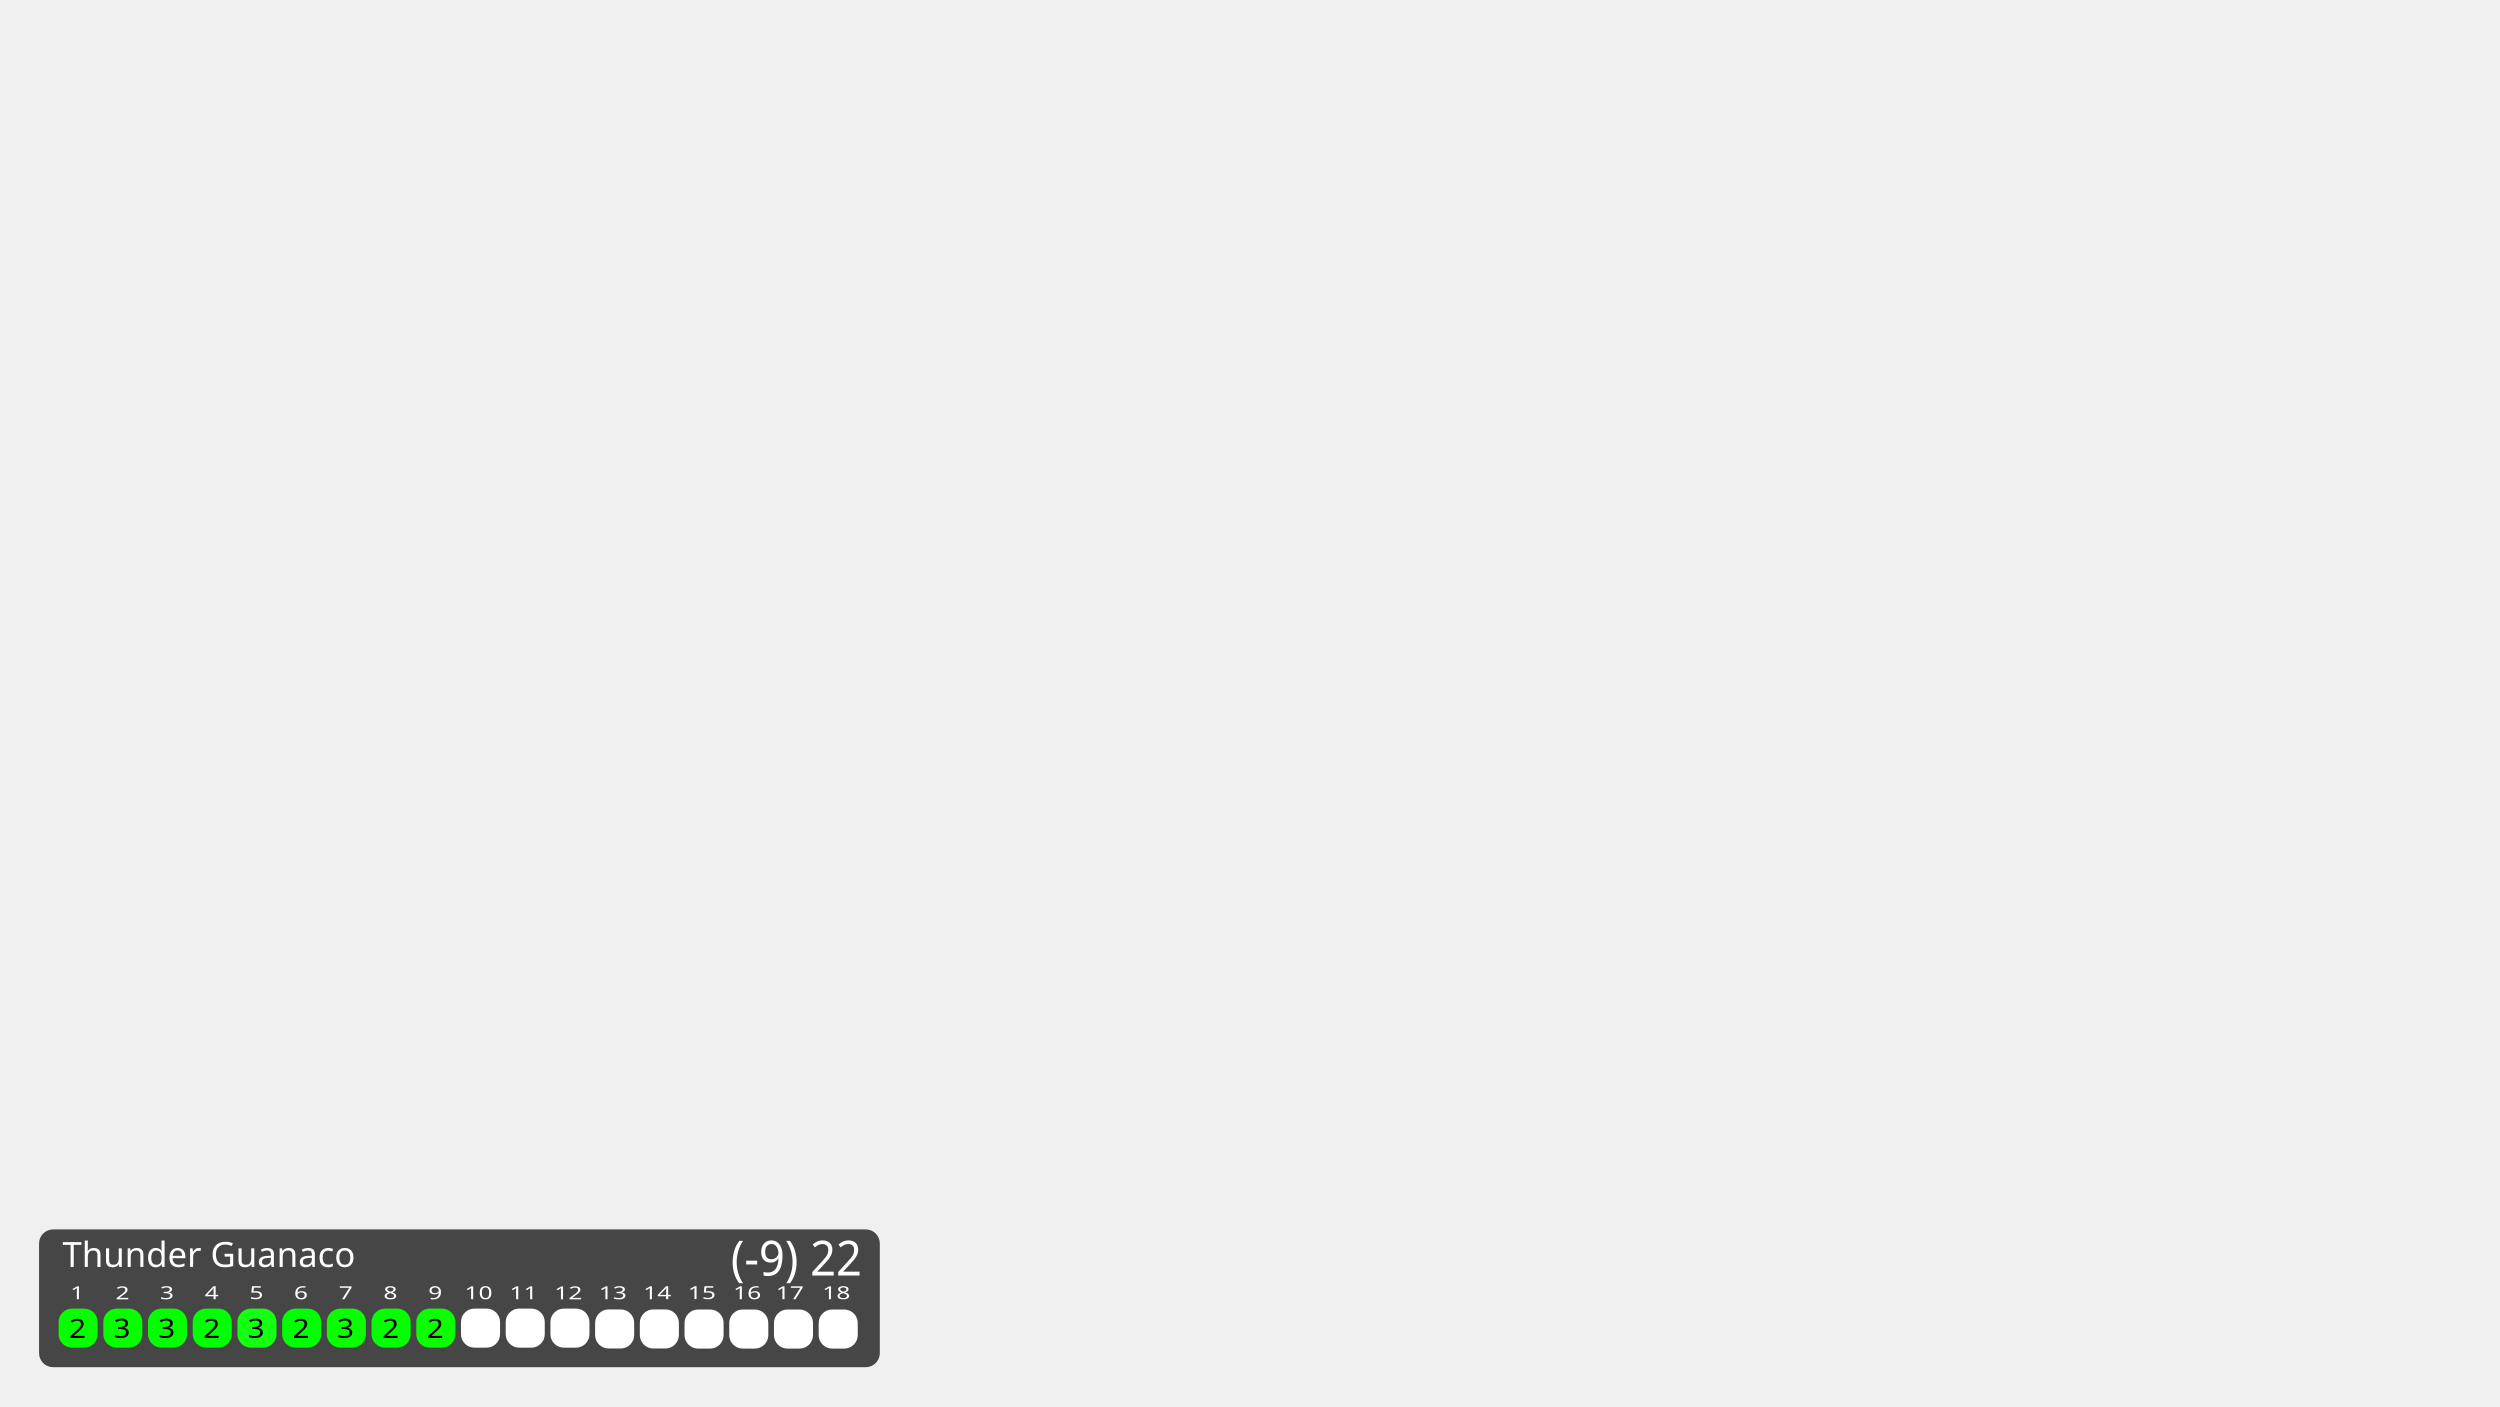
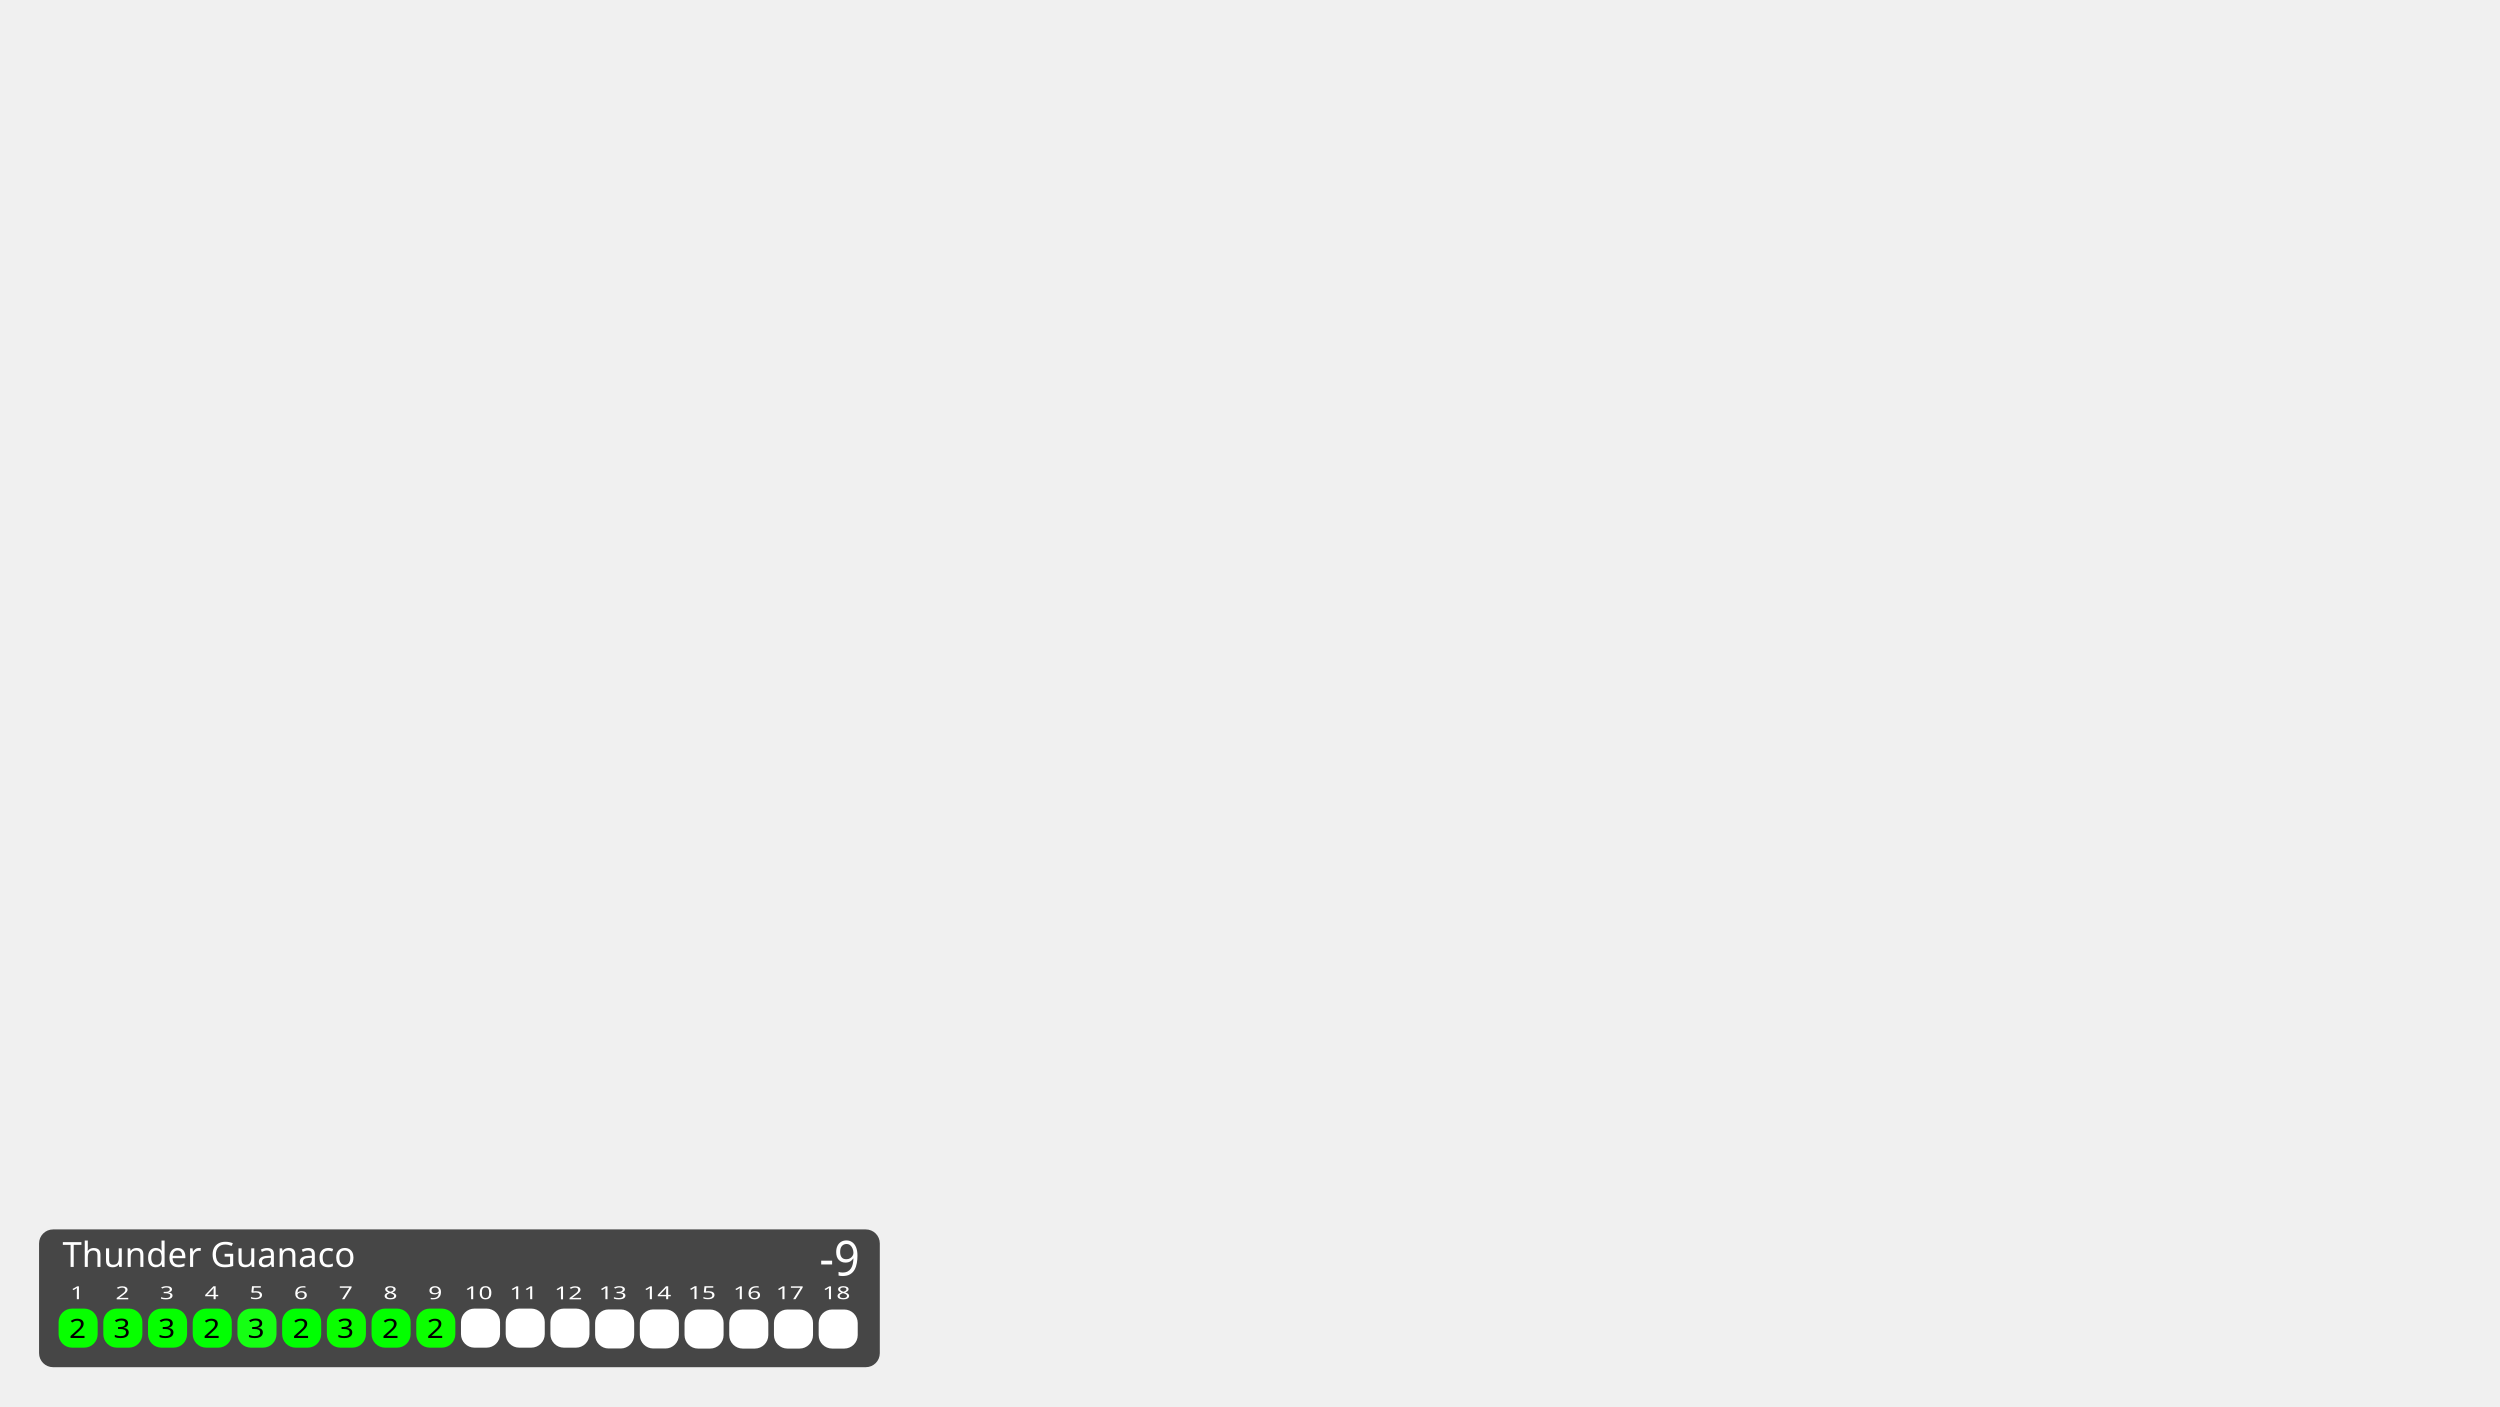
<svg xmlns="http://www.w3.org/2000/svg" width="1920px" height="1080px" viewBox="0 0 1920 1080" version="1.1" id="SVGRoot">
  <defs id="defs815" />
  <g id="layer1">
    <rect style="opacity:1;fill:#000000;fill-opacity:0.71;stroke:none;stroke-width:7.395;stroke-linejoin:bevel;stroke-miterlimit:4;stroke-dasharray:none;stroke-opacity:0.049" id="rect2470" width="645.696" height="105.8" x="30" y="944.2" ry="10.763" />
-     <text xml:space="preserve" style="font-style:normal;font-weight:normal;font-size:35.98px;line-height:1.25;font-family:sans-serif;letter-spacing:0px;word-spacing:0px;fill:#000000;fill-opacity:1;stroke:none;stroke-width:0.899" x="581.55" y="945.486" id="text2486" transform="scale(0.9651485,1.03611)">
-       <tspan id="tspan2484" x="581.55" y="945.486" style="font-style:normal;font-variant:normal;font-weight:normal;font-stretch:normal;font-family:'Noto Sans';-inkscape-font-specification:'Noto Sans';fill:#ffffff;fill-opacity:1;stroke-width:0.899">(-9) 22</tspan>
+     <text xml:space="preserve" style="font-style:normal;font-weight:normal;font-size:35.98px;line-height:1.25;font-family:sans-serif;letter-spacing:0px;word-spacing:0px;fill:#000000;fill-opacity:1;stroke:none;stroke-width:0.899" x="652.005" y="945.486" id="text2486" transform="scale(0.9651485,1.03611)">
+       <tspan id="tspan2484" x="652.005" y="945.486" style="font-style:normal;font-variant:normal;font-weight:normal;font-stretch:normal;font-family:'Noto Sans';-inkscape-font-specification:'Noto Sans';fill:#ffffff;fill-opacity:1;stroke-width:0.899">-9</tspan>
    </text>
    <rect style="opacity:1;fill:#07ff00;fill-opacity:1;stroke:none;stroke-width:1.971;stroke-linejoin:bevel;stroke-miterlimit:4;stroke-dasharray:none;stroke-opacity:0.049" id="rect2492" width="30" height="30" x="45" y="1005" ry="10.357" />
    <rect style="opacity:1;fill:#07ff00;fill-opacity:1;stroke:none;stroke-width:1.971;stroke-linejoin:bevel;stroke-miterlimit:4;stroke-dasharray:none;stroke-opacity:0.049" id="rect2492-3" width="30" height="30" x="79.337" y="1005" ry="10.357" />
    <rect style="opacity:1;fill:#05ff00;fill-opacity:1;stroke:none;stroke-width:1.971;stroke-linejoin:bevel;stroke-miterlimit:4;stroke-dasharray:none;stroke-opacity:0.049" id="rect2492-5" width="30" height="30" x="113.675" y="1005" ry="10.357" />
    <rect style="opacity:1;fill:#02ff03;fill-opacity:1;stroke:none;stroke-width:1.971;stroke-linejoin:bevel;stroke-miterlimit:4;stroke-dasharray:none;stroke-opacity:0.049" id="rect2492-3-3" width="30" height="30" x="148.012" y="1005" ry="10.357" />
    <rect style="opacity:1;fill:#15ff13;fill-opacity:1;stroke:none;stroke-width:1.971;stroke-linejoin:bevel;stroke-miterlimit:4;stroke-dasharray:none;stroke-opacity:0.049" id="rect2492-56" width="30" height="30" x="182.349" y="1005" ry="10.357" />
    <rect style="opacity:1;fill:#00ff02;fill-opacity:1;stroke:none;stroke-width:1.971;stroke-linejoin:bevel;stroke-miterlimit:4;stroke-dasharray:none;stroke-opacity:0.049" id="rect2492-3-2" width="30" height="30" x="216.687" y="1005" ry="10.357" />
    <rect style="opacity:1;fill:#0afe00;fill-opacity:1;stroke:none;stroke-width:1.971;stroke-linejoin:bevel;stroke-miterlimit:4;stroke-dasharray:none;stroke-opacity:0.049" id="rect2492-5-9" width="30" height="30" x="251.024" y="1005" ry="10.357" />
    <rect style="opacity:1;fill:#03ff00;fill-opacity:1;stroke:none;stroke-width:1.971;stroke-linejoin:bevel;stroke-miterlimit:4;stroke-dasharray:none;stroke-opacity:0.049" id="rect2492-3-3-1" width="30" height="30" x="285.361" y="1005" ry="10.357" />
    <rect style="opacity:1;fill:#0cff00;fill-opacity:1;stroke:none;stroke-width:1.971;stroke-linejoin:bevel;stroke-miterlimit:4;stroke-dasharray:none;stroke-opacity:0.049" id="rect2492-2" width="30" height="30" x="319.699" y="1005" ry="10.357" />
    <rect style="opacity:1;fill:#ffffff;fill-opacity:1;stroke:none;stroke-width:1.971;stroke-linejoin:bevel;stroke-miterlimit:4;stroke-dasharray:none;stroke-opacity:0.049" id="rect2492-3-7" width="30" height="30" x="354.036" y="1005" ry="10.357" />
    <rect style="opacity:1;fill:#ffffff;fill-opacity:1;stroke:none;stroke-width:1.971;stroke-linejoin:bevel;stroke-miterlimit:4;stroke-dasharray:none;stroke-opacity:0.049" id="rect2492-5-0" width="30" height="30" x="388.373" y="1005" ry="10.357" />
    <rect style="opacity:1;fill:#ffffff;fill-opacity:1;stroke:none;stroke-width:1.971;stroke-linejoin:bevel;stroke-miterlimit:4;stroke-dasharray:none;stroke-opacity:0.049" id="rect2492-3-3-9" width="30" height="30" x="422.711" y="1005" ry="10.357" />
    <rect style="opacity:1;fill:#ffffff;fill-opacity:1;stroke:none;stroke-width:1.971;stroke-linejoin:bevel;stroke-miterlimit:4;stroke-dasharray:none;stroke-opacity:0.049" id="rect2492-0" width="30" height="30" x="457.048" y="1005.646" ry="10.357" />
    <rect style="opacity:1;fill:#ffffff;fill-opacity:1;stroke:none;stroke-width:1.971;stroke-linejoin:bevel;stroke-miterlimit:4;stroke-dasharray:none;stroke-opacity:0.049" id="rect2492-3-6" width="30" height="30" x="491.385" y="1005.646" ry="10.357" />
    <rect style="opacity:1;fill:#ffffff;fill-opacity:1;stroke:none;stroke-width:1.971;stroke-linejoin:bevel;stroke-miterlimit:4;stroke-dasharray:none;stroke-opacity:0.049" id="rect2492-5-1" width="30" height="30" x="525.723" y="1005.707" ry="10.357" />
    <rect style="opacity:1;fill:#ffffff;fill-opacity:1;stroke:none;stroke-width:1.971;stroke-linejoin:bevel;stroke-miterlimit:4;stroke-dasharray:none;stroke-opacity:0.049" id="rect2492-3-3-5" width="30" height="30" x="560.06" y="1005.707" ry="10.357" />
    <rect style="opacity:1;fill:#ffffff;fill-opacity:1;stroke:none;stroke-width:1.971;stroke-linejoin:bevel;stroke-miterlimit:4;stroke-dasharray:none;stroke-opacity:0.049" id="rect2492-56-5" width="30" height="30" x="594.397" y="1005.707" ry="10.357" />
    <rect style="opacity:1;fill:#ffffff;fill-opacity:1;stroke:none;stroke-width:1.971;stroke-linejoin:bevel;stroke-miterlimit:4;stroke-dasharray:none;stroke-opacity:0.049" id="rect2492-3-2-4" width="30" height="30" x="628.735" y="1005.707" ry="10.357" />
    <text xml:space="preserve" style="font-style:normal;font-weight:normal;font-size:16.124px;line-height:1.25;font-family:sans-serif;letter-spacing:0px;word-spacing:0px;fill:#ffffff;fill-opacity:1;stroke:none;stroke-width:0.403" x="46.208" y="1164.85" id="text848" transform="scale(1.167445,0.8565716)">
      <tspan id="tspan846" x="46.208" y="1164.85" style="fill:#ffffff;fill-opacity:1;stroke-width:0.403">1</tspan>
    </text>
    <text xml:space="preserve" style="font-style:normal;font-weight:normal;font-size:16.124px;line-height:1.25;font-family:sans-serif;letter-spacing:0px;word-spacing:0px;fill:#ffffff;fill-opacity:1;stroke:none;stroke-width:0.403" x="75.978" y="1164.956" id="text848-7" transform="scale(1.167445,0.8565716)">
      <tspan id="tspan846-5" x="75.978" y="1164.956" style="fill:#ffffff;fill-opacity:1;stroke-width:0.403">2</tspan>
    </text>
    <text xml:space="preserve" style="font-style:normal;font-weight:normal;font-size:16.124px;line-height:1.25;font-family:sans-serif;letter-spacing:0px;word-spacing:0px;fill:#ffffff;fill-opacity:1;stroke:none;stroke-width:0.403" x="105.205" y="1164.842" id="text848-7-3" transform="scale(1.167445,0.8565716)">
      <tspan id="tspan846-5-5" x="105.205" y="1164.842" style="fill:#ffffff;fill-opacity:1;stroke-width:0.403">3</tspan>
    </text>
    <text xml:space="preserve" style="font-style:normal;font-weight:normal;font-size:16.124px;line-height:1.25;font-family:sans-serif;letter-spacing:0px;word-spacing:0px;fill:#ffffff;fill-opacity:1;stroke:none;stroke-width:0.403" x="134.644" y="1164.85" id="text848-7-3-6" transform="scale(1.167445,0.8565716)">
      <tspan id="tspan846-5-5-2" x="134.644" y="1164.85" style="fill:#ffffff;fill-opacity:1;stroke-width:0.403">4</tspan>
    </text>
    <text xml:space="preserve" style="font-style:normal;font-weight:normal;font-size:16.124px;line-height:1.25;font-family:sans-serif;letter-spacing:0px;word-spacing:0px;fill:#ffffff;fill-opacity:1;stroke:none;stroke-width:0.403" x="164.08" y="1164.736" id="text848-7-3-6-9" transform="scale(1.167445,0.8565716)">
      <tspan id="tspan846-5-5-2-1" x="164.08" y="1164.736" style="fill:#ffffff;fill-opacity:1;stroke-width:0.403">5</tspan>
    </text>
    <text xml:space="preserve" style="font-style:normal;font-weight:normal;font-size:16.124px;line-height:1.25;font-family:sans-serif;letter-spacing:0px;word-spacing:0px;fill:#ffffff;fill-opacity:1;stroke:none;stroke-width:0.403" x="193.354" y="1164.842" id="text848-7-3-6-9-2" transform="scale(1.167445,0.8565716)">
      <tspan id="tspan846-5-5-2-1-7" x="193.354" y="1164.842" style="fill:#ffffff;fill-opacity:1;stroke-width:0.403">6</tspan>
    </text>
    <text xml:space="preserve" style="font-style:normal;font-weight:normal;font-size:16.124px;line-height:1.25;font-family:sans-serif;letter-spacing:0px;word-spacing:0px;fill:#ffffff;fill-opacity:1;stroke:none;stroke-width:0.403" x="222.848" y="1164.85" id="text848-7-3-6-9-2-0" transform="scale(1.167445,0.8565716)">
      <tspan id="tspan846-5-5-2-1-7-9" x="222.848" y="1164.85" style="fill:#ffffff;fill-opacity:1;stroke-width:0.403">7</tspan>
    </text>
    <text xml:space="preserve" style="font-style:normal;font-weight:normal;font-size:16.124px;line-height:1.25;font-family:sans-serif;letter-spacing:0px;word-spacing:0px;fill:#ffffff;fill-opacity:1;stroke:none;stroke-width:0.403" x="252.236" y="1164.842" id="text848-7-3-6-9-2-0-3" transform="scale(1.167445,0.8565716)">
      <tspan id="tspan846-5-5-2-1-7-9-6" x="252.236" y="1164.842" style="fill:#ffffff;fill-opacity:1;stroke-width:0.403">8</tspan>
    </text>
    <text xml:space="preserve" style="font-style:normal;font-weight:normal;font-size:16.124px;line-height:1.25;font-family:sans-serif;letter-spacing:0px;word-spacing:0px;fill:#ffffff;fill-opacity:1;stroke:none;stroke-width:0.403" x="281.703" y="1164.842" id="text848-7-3-6-9-2-0-3-0" transform="scale(1.167445,0.8565716)">
      <tspan id="tspan846-5-5-2-1-7-9-6-6" x="281.703" y="1164.842" style="fill:#ffffff;fill-opacity:1;stroke-width:0.403">9</tspan>
    </text>
    <text xml:space="preserve" style="font-style:normal;font-weight:normal;font-size:16.124px;line-height:1.25;font-family:sans-serif;letter-spacing:0px;word-spacing:0px;fill:#ffffff;fill-opacity:1;stroke:none;stroke-width:0.403" x="305.573" y="1164.842" id="text848-7-3-6-9-2-0-3-2" transform="scale(1.167445,0.8565716)">
      <tspan id="tspan846-5-5-2-1-7-9-6-61" x="305.573" y="1164.842" style="fill:#ffffff;fill-opacity:1;stroke-width:0.403">10</tspan>
    </text>
    <text xml:space="preserve" style="font-style:normal;font-weight:normal;font-size:16.124px;line-height:1.25;font-family:sans-serif;letter-spacing:0px;word-spacing:0px;fill:#ffffff;fill-opacity:1;stroke:none;stroke-width:0.403" x="335.193" y="1164.85" id="text848-7-3-6-9-2-0-3-2-8" transform="scale(1.167445,0.8565716)">
      <tspan id="tspan846-5-5-2-1-7-9-6-61-7" x="335.193" y="1164.85" style="fill:#ffffff;fill-opacity:1;stroke-width:0.403">11</tspan>
    </text>
    <text xml:space="preserve" style="font-style:normal;font-weight:normal;font-size:16.124px;line-height:1.25;font-family:sans-serif;letter-spacing:0px;word-spacing:0px;fill:#ffffff;fill-opacity:1;stroke:none;stroke-width:0.403" x="364.668" y="1164.956" id="text848-7-3-6-9-2-0-3-2-8-9" transform="scale(1.167445,0.8565716)">
      <tspan id="tspan846-5-5-2-1-7-9-6-61-7-2" x="364.668" y="1164.956" style="fill:#ffffff;fill-opacity:1;stroke-width:0.403">12</tspan>
    </text>
    <text xml:space="preserve" style="font-style:normal;font-weight:normal;font-size:16.124px;line-height:1.25;font-family:sans-serif;letter-spacing:0px;word-spacing:0px;fill:#ffffff;fill-opacity:1;stroke:none;stroke-width:0.403" x="393.918" y="1164.842" id="text848-7-3-6-9-2-0-3-2-8-9-0" transform="scale(1.167445,0.8565716)">
      <tspan id="tspan846-5-5-2-1-7-9-6-61-7-2-2" x="393.918" y="1164.842" style="fill:#ffffff;fill-opacity:1;stroke-width:0.403">13</tspan>
    </text>
    <text xml:space="preserve" style="font-style:normal;font-weight:normal;font-size:16.124px;line-height:1.25;font-family:sans-serif;letter-spacing:0px;word-spacing:0px;fill:#ffffff;fill-opacity:1;stroke:none;stroke-width:0.403" x="423.137" y="1164.85" id="text848-7-3-6-9-2-0-3-2-8-9-0-3" transform="scale(1.167445,0.8565716)">
      <tspan id="tspan846-5-5-2-1-7-9-6-61-7-2-2-7" x="423.137" y="1164.85" style="fill:#ffffff;fill-opacity:1;stroke-width:0.403">14</tspan>
    </text>
    <text xml:space="preserve" style="font-style:normal;font-weight:normal;font-size:16.124px;line-height:1.25;font-family:sans-serif;letter-spacing:0px;word-spacing:0px;fill:#ffffff;fill-opacity:1;stroke:none;stroke-width:0.403" x="452.496" y="1164.736" id="text848-7-3-6-9-2-0-3-2-8-9-0-3-5" transform="scale(1.167445,0.8565716)">
      <tspan id="tspan846-5-5-2-1-7-9-6-61-7-2-2-7-9" x="452.496" y="1164.736" style="fill:#ffffff;fill-opacity:1;stroke-width:0.403">15</tspan>
    </text>
    <text xml:space="preserve" style="font-style:normal;font-weight:normal;font-size:16.124px;line-height:1.25;font-family:sans-serif;letter-spacing:0px;word-spacing:0px;fill:#ffffff;fill-opacity:1;stroke:none;stroke-width:0.403" x="482.3" y="1164.842" id="text848-7-3-6-9-2-0-3-2-8-9-0-3-5-2" transform="scale(1.167445,0.8565716)">
      <tspan id="tspan846-5-5-2-1-7-9-6-61-7-2-2-7-9-2" x="482.3" y="1164.842" style="fill:#ffffff;fill-opacity:1;stroke-width:0.403">16</tspan>
    </text>
    <text xml:space="preserve" style="font-style:normal;font-weight:normal;font-size:16.124px;line-height:1.25;font-family:sans-serif;letter-spacing:0px;word-spacing:0px;fill:#ffffff;fill-opacity:1;stroke:none;stroke-width:0.403" x="510.37" y="1164.85" id="text848-7-3-6-9-2-0-3-2-8-9-0-3-5-2-8" transform="scale(1.167445,0.8565716)">
      <tspan id="tspan846-5-5-2-1-7-9-6-61-7-2-2-7-9-2-9" x="510.37" y="1164.85" style="fill:#ffffff;fill-opacity:1;stroke-width:0.403">17</tspan>
    </text>
    <text xml:space="preserve" style="font-style:normal;font-weight:normal;font-size:16.124px;line-height:1.25;font-family:sans-serif;letter-spacing:0px;word-spacing:0px;fill:#ffffff;fill-opacity:1;stroke:none;stroke-width:0.403" x="540.959" y="1164.842" id="text848-7-3-6-9-2-0-3-2-8-9-0-3-5-2-8-7" transform="scale(1.167445,0.8565716)">
      <tspan id="tspan846-5-5-2-1-7-9-6-61-7-2-2-7-9-2-9-3" x="540.959" y="1164.842" style="fill:#ffffff;fill-opacity:1;stroke-width:0.403">18</tspan>
    </text>
    <text xml:space="preserve" style="font-style:normal;font-weight:normal;font-size:40px;line-height:1.25;font-family:sans-serif;letter-spacing:0px;word-spacing:0px;fill:#000000;fill-opacity:1;stroke:none" x="48" y="973" id="text871">
      <tspan id="tspan869" x="48" y="973" style="font-size:26.667px;line-height:1.25;fill:#ffffff">Thunder Guanaco</tspan>
    </text>
    <text xml:space="preserve" style="font-style:normal;font-weight:normal;font-size:21.561px;line-height:1.25;font-family:sans-serif;letter-spacing:0px;word-spacing:0px;fill:#000000;fill-opacity:1;stroke:none;stroke-width:0.539" x="50.376" y="1082.713" id="text1166" transform="scale(1.05364,0.9490912)">
      <tspan id="tspan1164" x="50.376" y="1082.713" style="stroke-width:0.539">2</tspan>
    </text>
    <text xml:space="preserve" style="font-style:normal;font-weight:normal;font-size:21.561px;line-height:1.25;font-family:sans-serif;letter-spacing:0px;word-spacing:0px;fill:#000000;fill-opacity:1;stroke:none;stroke-width:0.539" x="82.718" y="1082.561" id="text1166-3" transform="scale(1.05364,0.9490912)">
      <tspan id="tspan1164-6" x="82.718" y="1082.561" style="stroke-width:0.539">3</tspan>
    </text>
    <text xml:space="preserve" style="font-style:normal;font-weight:normal;font-size:21.561px;line-height:1.25;font-family:sans-serif;letter-spacing:0px;word-spacing:0px;fill:#000000;fill-opacity:1;stroke:none;stroke-width:0.539" x="115.307" y="1082.561" id="text1166-3-7" transform="scale(1.05364,0.9490912)">
      <tspan id="tspan1164-6-5" x="115.307" y="1082.561" style="stroke-width:0.539">3</tspan>
    </text>
    <text xml:space="preserve" style="font-style:normal;font-weight:normal;font-size:21.561px;line-height:1.25;font-family:sans-serif;letter-spacing:0px;word-spacing:0px;fill:#000000;fill-opacity:1;stroke:none;stroke-width:0.539" x="148.144" y="1082.713" id="text1166-9" transform="scale(1.05364,0.9490912)">
      <tspan id="tspan1164-1" x="148.144" y="1082.713" style="stroke-width:0.539">2</tspan>
    </text>
    <text xml:space="preserve" style="font-style:normal;font-weight:normal;font-size:21.561px;line-height:1.25;font-family:sans-serif;letter-spacing:0px;word-spacing:0px;fill:#000000;fill-opacity:1;stroke:none;stroke-width:0.539" x="180.486" y="1082.561" id="text1166-3-7-2" transform="scale(1.05364,0.9490912)">
      <tspan id="tspan1164-6-5-7" x="180.486" y="1082.561" style="stroke-width:0.539">3</tspan>
    </text>
    <text xml:space="preserve" style="font-style:normal;font-weight:normal;font-size:21.561px;line-height:1.25;font-family:sans-serif;letter-spacing:0px;word-spacing:0px;fill:#000000;fill-opacity:1;stroke:none;stroke-width:0.539" x="213.323" y="1082.713" id="text1166-9-0" transform="scale(1.05364,0.9490912)">
      <tspan id="tspan1164-1-9" x="213.323" y="1082.713" style="stroke-width:0.539">2</tspan>
    </text>
    <text xml:space="preserve" style="font-style:normal;font-weight:normal;font-size:21.561px;line-height:1.25;font-family:sans-serif;letter-spacing:0px;word-spacing:0px;fill:#000000;fill-opacity:1;stroke:none;stroke-width:0.539" x="245.664" y="1082.561" id="text1166-3-7-2-3" transform="scale(1.05364,0.9490912)">
      <tspan id="tspan1164-6-5-7-6" x="245.664" y="1082.561" style="stroke-width:0.539">3</tspan>
    </text>
    <text xml:space="preserve" style="font-style:normal;font-weight:normal;font-size:21.561px;line-height:1.25;font-family:sans-serif;letter-spacing:0px;word-spacing:0px;fill:#000000;fill-opacity:1;stroke:none;stroke-width:0.539" x="278.501" y="1082.713" id="text1166-9-0-0" transform="scale(1.05364,0.9490912)">
      <tspan id="tspan1164-1-9-6" x="278.501" y="1082.713" style="stroke-width:0.539">2</tspan>
    </text>
    <text xml:space="preserve" style="font-style:normal;font-weight:normal;font-size:21.561px;line-height:1.25;font-family:sans-serif;letter-spacing:0px;word-spacing:0px;fill:#000000;fill-opacity:1;stroke:none;stroke-width:0.539" x="311.09" y="1082.713" id="text1166-9-0-0-2" transform="scale(1.05364,0.9490912)">
      <tspan id="tspan1164-1-9-6-6" x="311.09" y="1082.713" style="stroke-width:0.539">2</tspan>
    </text>
  </g>
</svg>
